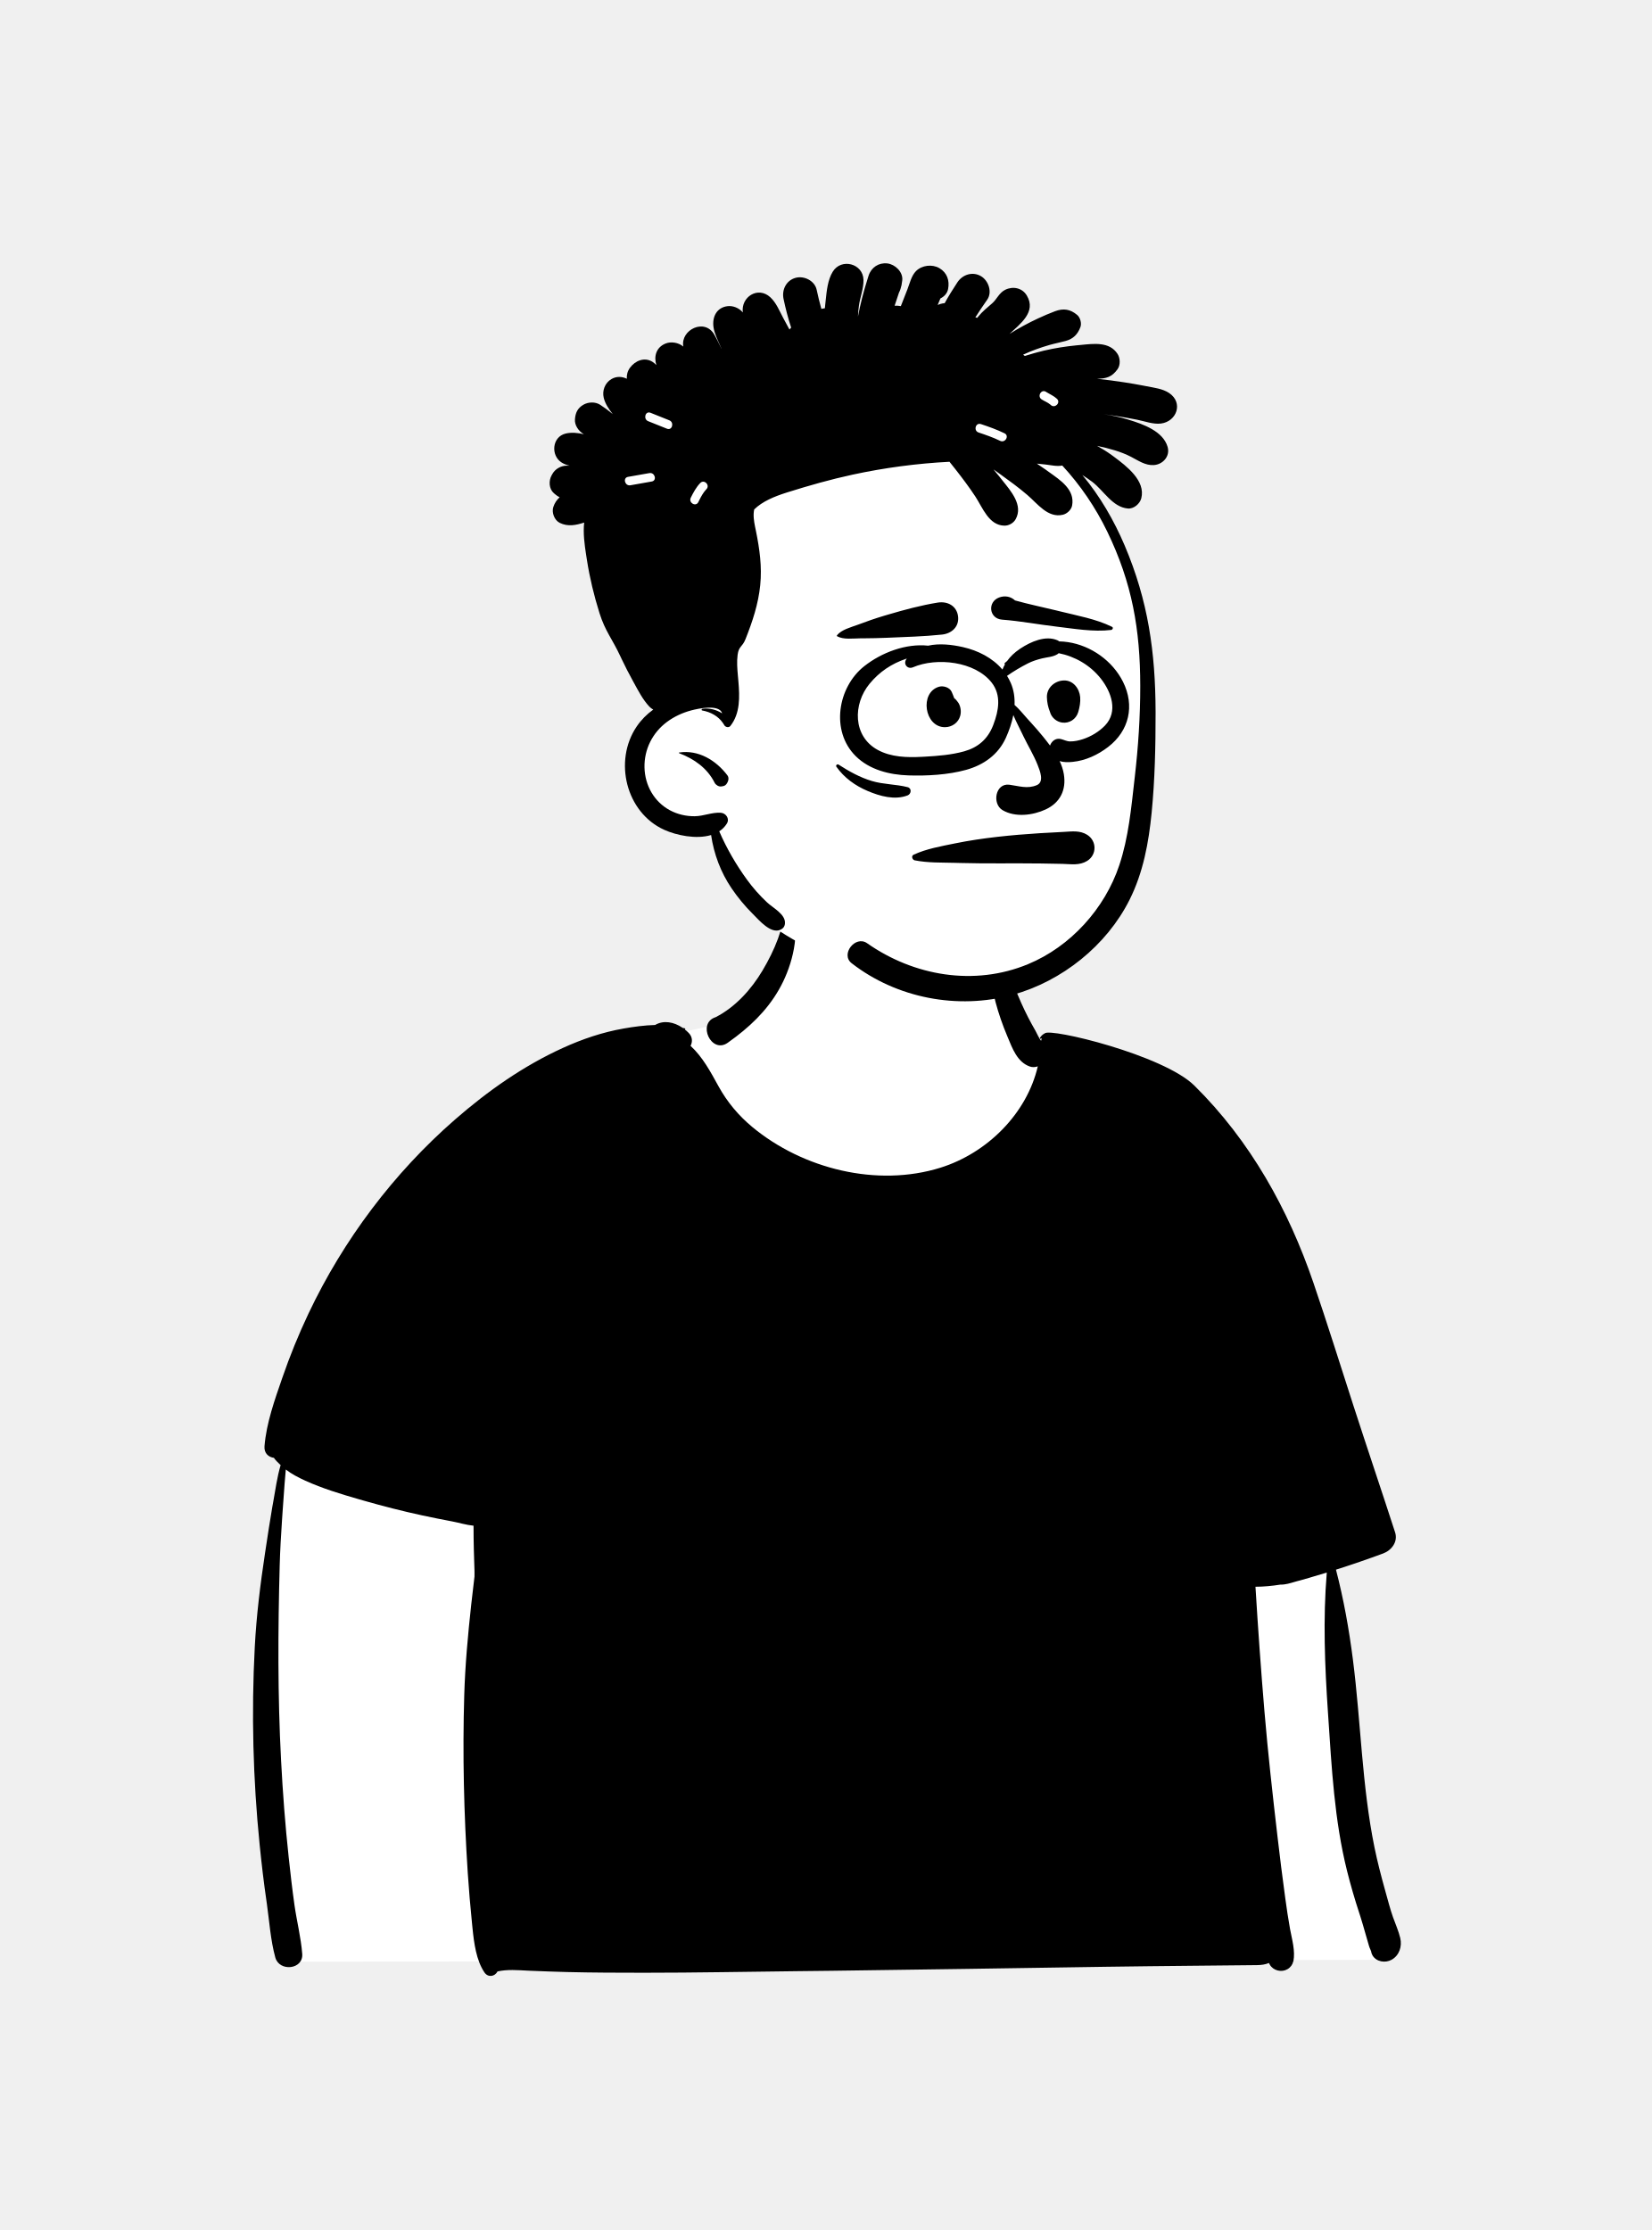
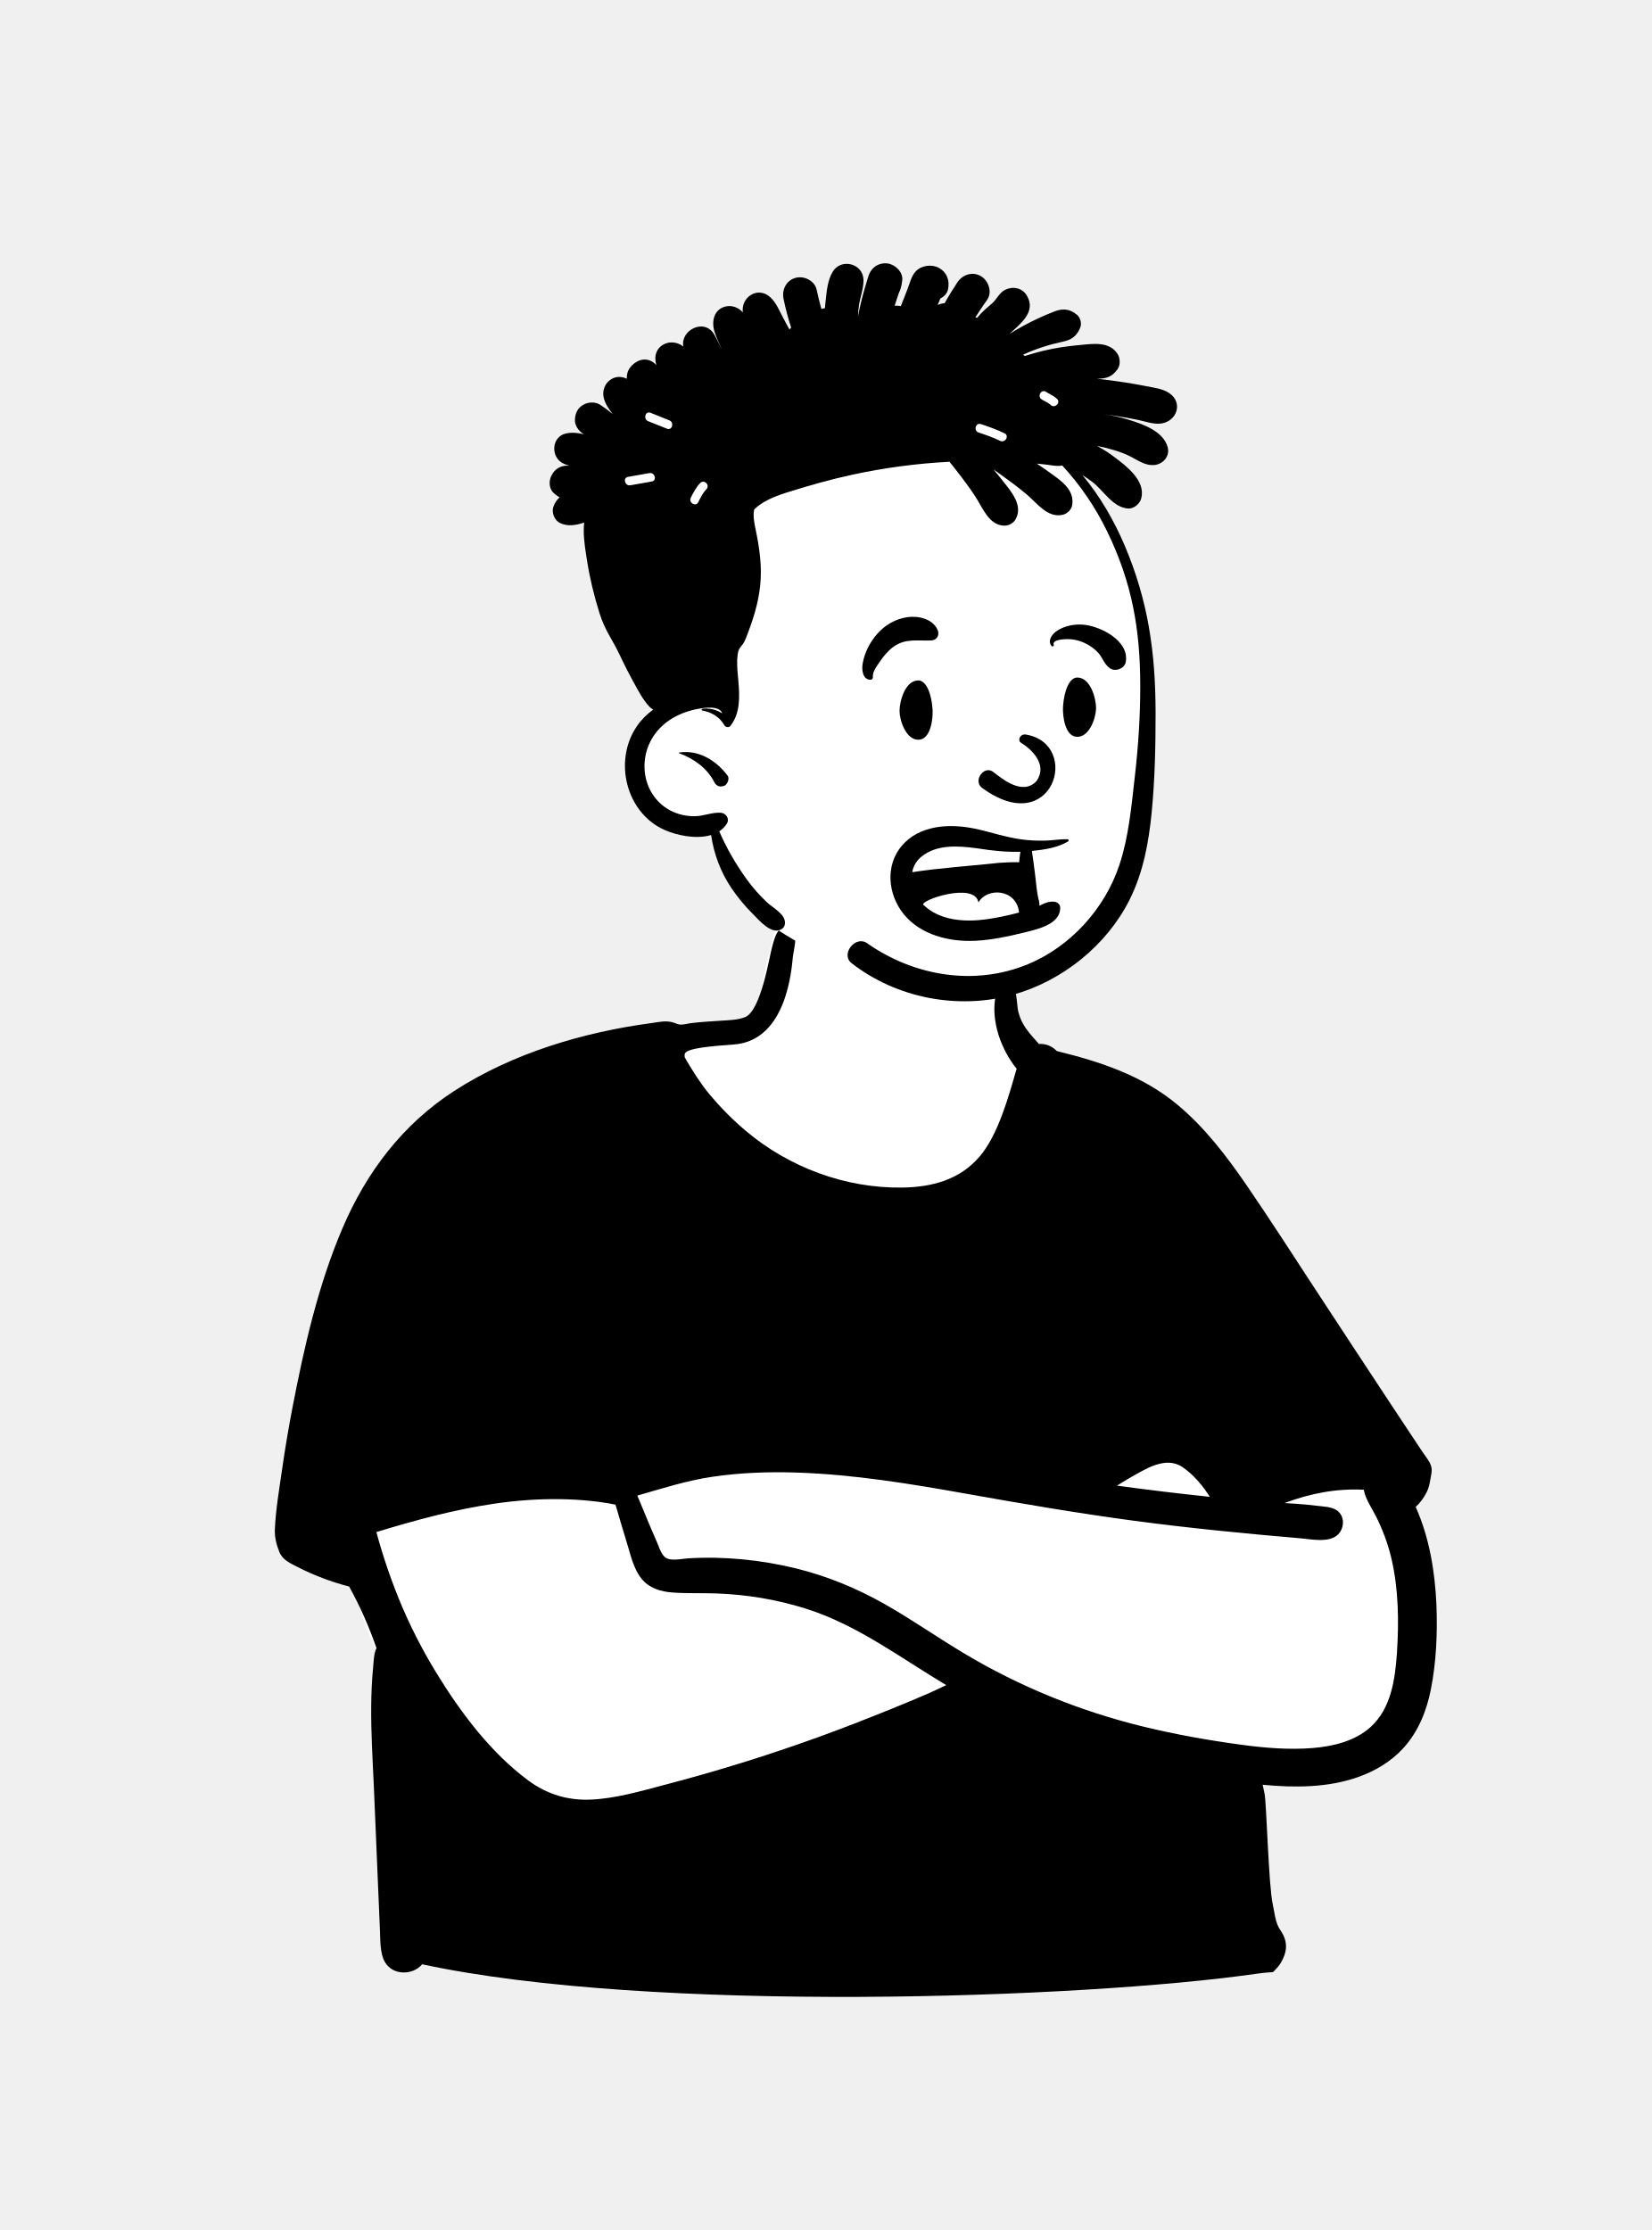
<svg xmlns="http://www.w3.org/2000/svg" width="240px" height="324px" viewBox="0 0 240 324" version="1.1">
  <g id="Introduction" stroke="none" stroke-width="1" fill="none" fill-rule="evenodd">
-     <g id="variations" transform="translate(-1086, -1406)">
+     <g id="variations" transform="translate(-1566, -1406)">
      <g id="images" transform="translate(126, 110)">
-         <g id="a-person/bust" transform="translate(960, 1296)">
-           <g id="body/Tee-2" transform="translate(31.05634, 135.0528)" fill-rule="evenodd">
-             <path d="M10.141,74.141 L161.508,86.162 L161.667,87.191 C164.203,103.717 165.484,114.928 165.51,120.825 L165.511,121.006 C165.511,126.853 167.305,136.153 170.894,148.905 L171.116,149.69 L9.93,149.971 L8.028,111.587 L10.141,74.141 Z M99.754,-8.223 C105.909,-7.92 112.112,-5.28 112.591,-3.593 C113.658,0.164 115.374,16.247 121.017,18.718 C126.659,21.189 138.706,18.936 142.151,24.837 C145.595,30.738 156.906,54.792 156.906,60.397 C156.906,64.134 120.044,65.431 46.319,64.288 C47.26,34.192 51.184,18.371 58.09,16.826 L58.707,16.69 C68.695,14.507 74.664,14.437 78.071,10.918 C81.548,7.328 82.179,1.165 83.621,-3.593 C84.416,-6.215 92.202,-8.596 99.754,-8.223 Z" id="🎨-Background" fill="#FFFFFF" />
-             <path d="M113.251,1.183 C113.275,1.165 113.298,1.16 113.323,1.172 C113.803,1.403 113.902,1.863 114.067,2.343 C114.308,3.045 114.587,3.73 114.844,4.425 C115.358,5.82 115.848,7.213 116.42,8.584 C117.008,9.996 117.616,11.383 118.313,12.746 C118.649,13.405 119.011,14.052 119.378,14.694 C119.632,15.14 119.868,15.753 120.202,16.172 C120.228,16.039 120.263,15.912 120.306,15.794 C120.262,15.815 120.219,15.838 120.179,15.863 C120.094,15.916 119.993,15.81 120.044,15.728 C120.225,15.428 120.462,15.225 120.732,15.088 C121.48,14.257 137.965,18.221 142.472,22.673 C150.634,30.736 156.143,40.705 159.766,51.311 C161.767,57.163 163.609,63.073 165.513,68.957 C167.524,75.179 169.624,81.373 171.64,87.591 C172.081,88.959 171.118,90.201 169.901,90.652 C167.634,91.489 165.35,92.277 163.047,93.006 C164.165,97.299 164.947,101.682 165.509,106.078 C166.668,115.143 166.814,124.392 168.642,133.361 C169.061,135.42 169.592,137.45 170.153,139.474 L170.283,139.941 C170.617,141.128 170.921,142.327 171.331,143.489 C171.684,144.489 172.14,145.497 172.387,146.528 C172.677,147.742 172.25,149.067 171.116,149.69 C170.205,150.191 168.901,149.984 168.352,149.044 C168.24,148.851 168.173,148.642 168.145,148.431 C168.063,148.255 167.987,148.076 167.919,147.892 C167.893,147.821 167.869,147.747 167.847,147.674 L167.782,147.454 C167.621,146.93 167.473,146.402 167.325,145.873 C167.085,145.025 166.842,144.181 166.574,143.34 L166.438,142.921 C165.775,140.9 165.181,138.863 164.663,136.8 C162.811,129.403 162.418,121.745 161.91,114.165 L161.883,113.773 C161.423,106.981 161.148,100.203 161.712,93.425 L161.635,93.45 L161.635,93.45 L161.558,93.473 C160.825,93.697 160.09,93.917 159.352,94.13 C159.329,94.139 159.308,94.147 159.285,94.154 C158.813,94.3 158.328,94.439 157.834,94.568 L157.537,94.644 L157.328,94.701 L157.108,94.764 C156.409,94.967 155.697,95.2 154.973,95.177 C153.773,95.369 152.551,95.485 151.351,95.489 C151.721,101.536 152.148,107.579 152.657,113.615 C153.168,119.683 153.847,125.727 154.55,131.772 C154.897,134.758 155.268,137.738 155.678,140.714 C155.885,142.223 156.101,143.724 156.375,145.22 C156.659,146.75 157.159,148.386 156.857,149.933 C156.851,149.931 156.844,149.929 156.838,149.929 C156.737,150.377 156.466,150.779 155.995,151.056 C155.131,151.561 153.923,151.265 153.426,150.381 C153.384,150.307 153.344,150.231 153.306,150.153 C152.797,150.371 152.239,150.455 151.554,150.462 L142.271,150.555 L142.271,150.555 C138.052,150.597 133.833,150.641 129.612,150.703 C116.359,150.898 103.107,151.123 89.854,151.284 L84.885,151.341 C77.431,151.419 69.973,151.573 62.52,151.571 C58.791,151.571 55.066,151.559 51.337,151.468 C49.531,151.423 47.729,151.354 45.925,151.28 L45.606,151.265 C44.166,151.194 42.637,151.06 41.228,151.383 C40.84,152.14 39.847,152.296 39.327,151.523 C38.139,149.753 37.815,147.283 37.596,145.12 L37.518,144.341 C37.275,141.917 37.062,139.493 36.904,137.064 C36.342,128.46 36.137,119.848 36.394,111.227 C36.525,106.833 36.929,102.464 37.406,98.095 C37.556,96.732 37.713,95.371 37.882,94.012 L37.885,93.529 C37.885,93.374 37.884,93.227 37.88,93.089 L37.838,91.777 C37.803,90.684 37.77,89.591 37.756,88.497 L37.751,87.841 L37.744,86.619 C36.701,86.52 35.587,86.173 34.687,86.006 C33.228,85.734 31.772,85.44 30.32,85.129 C27.413,84.503 24.538,83.764 21.682,82.946 L21.074,82.771 C18.439,82.012 15.767,81.201 13.273,80.065 C12.297,79.619 11.323,79.116 10.468,78.457 C10.417,79.15 10.339,79.841 10.292,80.528 C10.2,81.887 10.09,83.242 9.999,84.601 L9.912,85.894 C9.769,88.048 9.641,90.2 9.582,92.361 C9.325,101.788 9.28,111.254 9.779,120.674 C10.026,125.389 10.379,130.104 10.888,134.801 C11.137,137.111 11.401,139.427 11.727,141.729 C12.063,144.094 12.669,146.444 12.855,148.826 C13.032,151.123 9.521,151.457 8.944,149.356 C8.254,146.837 8.078,144.12 7.714,141.53 L7.673,141.243 C7.269,138.491 6.946,135.728 6.667,132.962 C5.704,123.419 5.454,113.828 5.959,104.25 C6.199,99.663 6.768,95.093 7.457,90.554 L7.537,90.03 C7.851,87.998 8.145,85.965 8.5,83.941 L8.636,83.183 C8.955,81.443 9.2,79.552 9.718,77.812 L9.564,77.67 C9.276,77.402 8.964,77.092 8.737,76.758 C7.956,76.652 7.29,76.09 7.373,75.069 C7.641,71.715 8.866,68.303 9.959,65.137 C11.055,61.955 12.327,58.831 13.768,55.787 C18.836,45.091 26.135,35.379 35.061,27.6 C39.796,23.472 44.985,19.811 50.718,17.205 C53.545,15.918 56.469,14.923 59.532,14.386 C61.049,14.12 62.581,13.912 64.123,13.868 C65.375,13.129 66.86,13.44 68.072,14.25 L68.137,14.295 L68.14,14.295 L68.45,14.356 L68.45,14.356 C68.526,14.371 68.524,14.492 68.45,14.509 C68.446,14.509 68.44,14.511 68.435,14.513 C68.634,14.669 68.822,14.836 68.997,15.016 C69.576,15.608 69.574,16.322 69.276,16.899 C71.049,18.543 72.168,20.655 73.341,22.783 C74.598,25.061 76.244,27.031 78.247,28.692 C85.588,34.783 96.386,37.478 105.585,34.602 C112.349,32.488 118.128,26.767 119.725,19.879 C119.347,20.014 118.937,20.035 118.548,19.896 C116.722,19.245 116.026,17.249 115.328,15.58 L115.294,15.5 C114.612,13.883 114.04,12.241 113.587,10.546 C113.131,8.834 112.863,7.027 112.751,5.26 C112.708,4.561 112.727,3.863 112.763,3.164 L112.795,2.586 C112.819,2.063 112.812,1.528 113.251,1.183 Z M83.549,-3.528 C83.575,-3.592 83.674,-3.625 83.712,-3.549 C85.328,-0.214 84.268,4.355 82.74,7.536 C81.141,10.863 78.733,13.386 75.878,15.569 C75.485,15.87 75.082,16.165 74.672,16.455 C72.291,18.137 70.17,13.602 72.918,12.735 C75.783,11.279 78.111,8.684 79.73,5.957 C80.604,4.484 81.38,2.95 81.973,1.339 C82.565,-0.267 82.92,-1.939 83.549,-3.528 Z" id="🖍-Ink" fill="#000000" />
+         <g id="a-person/bust" transform="translate(1440, 1296)">
+           <g id="body/Tee-Arms-Crossed" transform="translate(31.05634, 135.0528)" fill-rule="evenodd">
+             <path d="M139.423,46.07 C137.588,45.415 135.82,44.659 134.208,43.548 C129.564,40.089 126.536,34.885 123.674,29.954 C119.644,22.782 116.773,15.14 114.788,7.168 C113.935,3.743 113.645,-0.228 111.707,-3.265 C107.315,-9.624 94.434,-8.8 87.594,-7.684 C83.014,-6.873 82.067,-1.745 81.027,2.049 C80.161,5.202 79.594,8.39 79.118,11.622 C77.985,12.366 76.707,12.971 75.488,13.498 C62.208,17.572 59.874,25.124 54.802,36.79 C46.235,53.747 22.988,60.386 19.476,80.454 C17.214,93.702 23.648,106.166 30.281,117.18 C36.458,129.21 45.082,134.984 58.817,132.142 C71.699,129.251 84.079,124.415 96.734,120.678 C102.864,119.171 108.984,115.249 115.431,116.617 C128.717,119.602 142.367,121.005 155.983,120.617 C175.099,121.391 175.096,103.036 173.134,88.822 C171.76,66.702 160.607,52.498 139.423,46.07 L139.423,46.07 Z" id="🎨-Background" fill="#FFFFFF" />
+             <path d="M140.701,78.077 C142.298,79.134 143.641,80.736 144.72,82.423 C140.217,81.954 135.723,81.414 131.238,80.799 C131.825,80.423 132.418,80.056 133.024,79.71 C135.235,78.463 138.231,76.444 140.701,78.077 Z M65.894,91.392 C65.069,91.069 64.75,89.811 64.428,89.089 C63.42,86.827 62.5,84.527 61.543,82.243 C65.177,81.206 68.712,80.056 72.477,79.504 C76.525,78.91 80.634,78.766 84.72,78.9 C92.996,79.17 101.195,80.523 109.332,81.974 C117.459,83.423 125.586,84.816 133.77,85.908 C141.788,86.979 149.832,87.762 157.891,88.45 C159.456,88.584 162.067,89.147 163.326,87.914 C164.323,86.938 164.355,85.138 163.108,84.344 C162.331,83.849 161.205,83.842 160.317,83.728 C159.199,83.584 158.077,83.488 156.952,83.414 C156.494,83.383 156.035,83.355 155.577,83.328 C159.257,81.94 163.1,81.183 167.089,81.394 C167.315,82.765 168.331,84.175 168.887,85.306 C169.859,87.28 170.616,89.278 171.113,91.424 C172.152,95.911 172.197,100.567 171.904,105.143 C171.634,108.959 171.055,113.179 168.064,115.881 C165.799,117.927 162.603,118.684 159.638,118.923 C156.192,119.199 152.693,118.904 149.277,118.442 C144.484,117.794 139.669,116.936 134.971,115.787 C125.872,113.562 117.15,110.022 109.103,105.222 C105.178,102.881 101.434,100.247 97.456,97.996 C93.402,95.701 89.089,93.921 84.56,92.815 C79.491,91.578 74.193,91.05 68.983,91.356 C68.079,91.408 66.773,91.736 65.894,91.392 Z M60.02,89.095 C60.553,90.824 60.96,92.798 62.097,94.251 C63.223,95.691 64.922,96.199 66.682,96.327 C68.804,96.481 70.951,96.382 73.077,96.462 C77.439,96.624 81.741,97.332 85.91,98.632 C89.796,99.844 93.403,101.734 96.878,103.83 C100.09,105.769 103.209,107.851 106.423,109.784 C105.568,110.176 104.722,110.601 103.872,110.97 C102.088,111.745 100.294,112.492 98.491,113.221 C94.937,114.659 91.367,116.061 87.761,117.364 C80.489,119.991 73.099,122.286 65.619,124.241 C62.051,125.173 58.433,126.262 54.727,126.417 C51.44,126.555 48.396,125.625 45.745,123.671 C40.248,119.616 35.874,113.764 32.338,107.991 C30.238,104.562 28.404,100.958 26.888,97.232 C26.121,95.348 25.426,93.435 24.8,91.499 C24.506,90.59 24.228,89.677 23.964,88.758 C23.848,88.355 23.737,87.95 23.627,87.544 C29.248,85.828 34.937,84.279 40.759,83.419 C43.867,82.96 47.017,82.727 50.159,82.761 C51.719,82.778 53.278,82.862 54.83,83.023 C55.665,83.11 56.496,83.222 57.325,83.36 C57.667,83.417 58.019,83.501 58.371,83.563 C58.91,85.41 59.454,87.256 60.02,89.095 Z M176.226,81.75 C176.529,81.137 176.657,80.534 176.766,79.866 C176.848,79.357 177.068,78.64 176.876,77.979 C176.66,77.239 176.073,76.577 175.652,75.945 C175.186,75.247 174.721,74.549 174.257,73.85 C173.328,72.453 172.401,71.054 171.476,69.655 C167.697,63.94 163.944,58.208 160.184,52.48 C156.849,47.397 153.569,42.268 150.131,37.253 C147.192,32.965 143.988,28.747 139.965,25.412 C134.878,21.195 128.82,19.209 122.493,17.659 C121.802,16.941 120.879,16.55 119.892,16.629 C118.498,15.048 117.39,13.943 116.888,11.932 C116.648,10.968 116.723,8.261 115.785,7.691 C114.671,7.014 114.089,7.911 113.782,8.921 C112.754,12.3 113.934,16.844 116.649,20.229 C115.505,24.184 113.989,29.804 111.283,32.972 C108.386,36.364 104.38,37.42 100.058,37.49 C91.814,37.622 83.58,34.558 77.292,29.246 C75.381,27.632 73.606,25.829 72,23.911 C70.796,22.472 69.371,20.252 68.429,18.574 C68.429,17.92 67.657,17.236 75.515,16.708 C83.373,16.179 83.968,5.416 84.143,3.951 C84.285,2.762 84.889,0.915 84.051,-0.055 C83.695,-0.466 82.966,-0.533 82.515,-0.253 C81.665,0.275 81.385,1.626 81.118,2.543 C80.744,3.828 79.52,11.801 77.201,12.724 C76.115,13.157 74.87,13.165 73.722,13.244 C72.303,13.344 70.882,13.416 69.47,13.581 C68.949,13.642 68.38,13.811 67.866,13.816 C67.532,13.819 67.187,13.656 66.864,13.542 C65.773,13.156 64.682,13.446 63.559,13.597 C53.621,14.933 43.389,17.982 34.913,23.468 C27.443,28.304 22.179,35.259 18.706,43.39 C15.163,51.688 13.131,60.661 11.429,69.495 C10.859,72.454 10.361,75.428 9.933,78.411 C9.52,81.294 9.003,84.242 8.879,87.154 C8.83,88.306 9.105,89.377 9.529,90.429 C10.006,91.614 11.133,92.081 12.215,92.634 C14.589,93.849 17.093,94.791 19.673,95.458 C21.25,98.327 22.576,101.308 23.642,104.401 C23.247,105.185 23.239,106.356 23.162,107.118 C22.974,109.015 22.893,110.922 22.876,112.828 C22.842,116.648 23.072,120.465 23.252,124.279 C23.434,128.148 24.041,143.411 24.14,145.275 C24.217,146.723 24.113,148.748 24.876,150.034 C26.048,152.01 28.939,151.943 30.279,150.341 C63.559,157.498 126.115,155.342 151.31,151.741 C154.588,151.273 153.558,151.793 154.392,150.964 C155.018,150.342 155.55,149.277 155.723,148.42 C155.954,147.277 155.581,146.243 154.927,145.318 C154.239,144.346 154.114,142.771 153.859,141.615 C153.254,138.882 152.954,126.88 152.672,125.55 C152.584,125.135 152.499,124.697 152.396,124.259 C157.018,124.697 161.833,124.697 166.23,123.15 C168.723,122.274 171.048,120.896 172.838,118.93 C175.005,116.548 176.211,113.55 176.831,110.421 C177.631,106.387 177.801,102.207 177.644,98.105 C177.425,93.258 176.622,88.342 174.627,83.891 C175.283,83.282 175.834,82.546 176.226,81.75 Z" id="🖍-Ink" fill="#000000" />
          </g>
          <g id="head/Twists" transform="translate(78.59155, 38.04305)" fill-rule="evenodd">
            <path d="M14.36,21.642 C15.456,20.466 16.857,19.59 18.389,19.31 C16.989,20.01 15.62,20.739 14.36,21.642 Z M12.214,31.784 C12.021,30.887 11.891,29.982 11.85,29.078 C12.094,29.45 12.485,29.699 12.925,29.827 C12.641,30.463 12.4,31.118 12.214,31.784 Z M85.529,45.837 C84.264,40.571 78.364,30.442 76.969,28.492 C75.455,23.664 83.714,19.793 79.222,16.018 C77.189,14.315 74.501,13.712 71.979,13.108 C54.522,8.914 35.767,11.029 19.576,18.742 C17.113,18.223 14.547,19.236 12.756,21.016 C4.343,29.476 15.809,44.74 18.316,54.277 C22.618,64.912 13.757,66.701 14.707,75.699 C15.445,80.347 20.152,81.576 24.123,82.278 C24.76,82.427 25.611,82.45 25.816,83.123 C26.46,87.052 28.666,90.796 31.628,93.338 C31.369,94.105 31.566,95.037 32.48,95.711 C40.755,101.863 51.188,104.942 61.509,104.388 C73.809,103.729 80.169,96.676 81.704,94.86 C90.191,83.395 89.177,68.268 87.446,54.605 C86.24,45.086 87.769,55.166 85.529,45.837 Z" id="🎨-Background" fill="#FFFFFF" />
            <path d="M47.603,2.017 C47.99,0.808 49.084,0.081 50.337,0.231 C51.446,0.362 52.633,1.463 52.498,2.678 C52.473,2.913 52.439,3.133 52.399,3.34 L52.404,3.342 L52.404,3.342 L52.41,3.342 L52.382,3.422 C52.3,3.809 52.186,4.155 52.017,4.483 C51.801,5.111 51.594,5.741 51.389,6.373 C51.685,6.36 51.987,6.377 52.293,6.434 C52.61,5.622 52.929,4.813 53.246,3.999 C53.586,3.13 53.825,2.014 54.497,1.342 C55.357,0.484 56.848,0.307 57.896,0.92 C59.003,1.566 59.398,2.716 59.157,3.948 C59.035,4.577 58.615,5.014 58.096,5.289 L58.04,5.318 L57.641,6.265 C57.763,6.212 57.89,6.163 58.027,6.123 C58.243,6.06 58.454,6.02 58.661,6.003 C59.231,4.969 59.859,3.965 60.507,2.98 C61.253,1.848 62.711,1.366 63.934,2.082 C65.029,2.723 65.616,4.405 64.832,5.51 C64.236,6.349 63.672,7.205 63.117,8.07 C63.212,8.087 63.307,8.108 63.398,8.135 C63.44,8.078 63.484,8.021 63.531,7.964 C64.137,7.212 64.843,6.647 65.567,6.022 C66.245,5.434 66.558,4.511 67.45,4.065 C68.571,3.505 69.924,3.773 70.591,4.889 C72.024,7.279 69.619,9.025 68.081,10.473 C69.419,9.638 70.811,8.875 72.239,8.216 C73.042,7.846 73.857,7.488 74.686,7.18 C75.913,6.723 76.906,6.869 77.914,7.719 C78.364,8.099 78.588,8.93 78.381,9.484 C77.979,10.545 77.345,11.189 76.234,11.496 C75.452,11.711 74.652,11.857 73.87,12.083 C72.56,12.459 71.288,12.918 70.055,13.491 C70.143,13.546 70.228,13.605 70.306,13.673 C71.227,13.375 72.165,13.117 73.107,12.897 C74.67,12.53 76.261,12.283 77.858,12.128 L78.389,12.078 C80.304,11.894 82.607,11.555 83.783,13.389 C84.169,13.994 84.212,14.991 83.783,15.59 C82.963,16.739 82.148,16.968 80.791,16.989 C82.126,17.13 83.46,17.306 84.786,17.511 C85.701,17.65 86.615,17.808 87.526,17.984 L87.981,18.073 C89.09,18.295 90.328,18.424 91.281,19.066 C93.36,20.47 92.383,23.202 90.081,23.494 C88.967,23.634 87.731,23.162 86.639,22.942 C85.579,22.729 84.514,22.541 83.445,22.376 C82.891,22.289 82.338,22.213 81.782,22.143 C82.912,22.306 84.034,22.537 85.126,22.862 L85.43,22.954 C87.541,23.597 90.392,24.623 91.05,26.88 C91.45,28.252 90.357,29.448 89.035,29.528 C87.805,29.602 86.781,28.869 85.737,28.328 C84.976,27.934 84.203,27.641 83.383,27.389 C82.536,27.129 81.672,26.914 80.802,26.738 C81.537,27.144 82.254,27.589 82.941,28.088 L83.258,28.321 C85.085,29.684 87.872,31.793 87.229,34.347 C87.026,35.152 86.128,35.921 85.266,35.839 C83.022,35.63 81.784,33.239 80.092,31.959 C79.65,31.625 79.167,31.295 78.66,30.974 C81.224,34.034 83.265,37.572 84.818,41.226 C88.231,49.266 89.278,56.711 89.303,65.355 L89.303,65.622 C89.307,70.391 89.2,75.245 88.735,79.992 C88.304,84.378 87.514,88.706 85.526,92.678 C82.194,99.337 75.702,104.524 68.542,106.498 C60.575,108.696 51.67,106.977 45.144,101.905 C43.479,100.612 45.687,97.803 47.388,98.997 C54.18,103.763 62.964,105.272 70.76,102.047 C76.944,99.489 81.924,93.988 84.034,87.654 C85.378,83.624 85.769,79.327 86.248,75.128 L86.28,74.848 C86.787,70.456 87.081,66.035 87.076,61.613 C87.07,53.402 85.891,46.643 82.281,39.195 C80.582,35.687 78.379,32.443 75.746,29.596 C74.948,29.758 74.098,29.53 73.291,29.444 C72.879,29.399 72.467,29.357 72.055,29.319 C72.476,29.591 72.889,29.874 73.295,30.164 L73.827,30.548 C75.492,31.741 77.604,33.099 77.176,35.406 C77.06,36.029 76.439,36.602 75.837,36.744 C73.655,37.263 72.155,35.142 70.68,33.882 C69.398,32.787 68.056,31.806 66.689,30.824 C66.379,30.602 66.066,30.38 65.751,30.16 C66.047,30.505 66.335,30.855 66.615,31.209 L67.03,31.735 C68.285,33.306 70.095,35.349 68.977,37.386 C68.66,37.961 67.984,38.343 67.329,38.331 C65.077,38.284 64.181,35.727 63.125,34.112 C62.217,32.728 61.23,31.424 60.21,30.12 C59.929,29.763 59.645,29.405 59.358,29.048 C54.628,29.293 49.914,29.919 45.283,30.919 C42.102,31.606 38.973,32.496 35.867,33.47 L35.609,33.552 C33.928,34.093 32.197,34.786 30.985,35.974 C30.812,36.793 30.945,37.656 31.11,38.474 L31.239,39.099 C31.771,41.716 32.133,44.284 31.862,46.971 C31.581,49.742 30.746,52.233 29.728,54.808 C29.246,56.021 28.748,55.801 28.576,57.103 C28.445,58.095 28.526,59.118 28.616,60.118 L28.691,60.966 C28.879,63.187 28.973,65.608 27.518,67.44 C27.292,67.721 26.808,67.609 26.648,67.328 C26.584,67.216 26.517,67.108 26.443,67.005 C25.741,65.988 24.666,65.409 23.436,65.185 C23.28,65.157 23.341,64.948 23.472,64.931 C24.512,64.809 25.496,65.069 26.333,65.606 C25.936,64.233 22.865,64.901 21.855,65.167 L21.82,65.177 C20.561,65.515 19.369,66.064 18.319,66.842 C16.207,68.406 14.986,70.845 15.047,73.472 C15.108,76.055 16.441,78.441 18.731,79.677 C19.836,80.273 21.093,80.561 22.344,80.548 C23.65,80.535 24.812,79.963 26.119,80.043 C26.876,80.089 27.455,80.901 27.017,81.609 C26.726,82.082 26.345,82.454 25.906,82.74 C26.977,85.21 28.344,87.567 29.92,89.742 C30.793,90.949 31.781,92.062 32.869,93.079 C33.719,93.874 35.559,94.793 35.455,96.118 C35.419,96.596 35.172,96.888 34.737,97.065 C33.384,97.618 31.739,95.713 30.834,94.794 L30.761,94.721 C29.633,93.597 28.604,92.354 27.708,91.035 C26.119,88.693 25.133,86.054 24.725,83.281 C22.555,83.934 19.682,83.321 17.912,82.52 C12.347,80.005 10.528,72.508 13.91,67.516 C14.565,66.55 15.385,65.724 16.319,65.056 C16.114,64.944 15.921,64.8 15.75,64.619 C14.804,63.613 14.134,62.3 13.47,61.09 L13.39,60.945 C12.801,59.88 12.245,58.798 11.723,57.7 L11.529,57.287 C10.365,54.782 9.345,53.688 8.514,51.054 C7.716,48.514 7.086,45.925 6.679,43.291 L6.57,42.594 C6.334,41.066 6.111,39.432 6.283,37.881 C5.098,38.267 3.907,38.506 2.734,37.925 C1.961,37.542 1.534,36.427 1.798,35.626 C1.99,35.036 2.312,34.573 2.719,34.209 C2.476,34.087 2.248,33.93 2.048,33.757 L1.872,33.605 L1.872,33.605 C1.162,32.988 1.112,31.815 1.543,31.041 C1.585,30.967 1.627,30.891 1.667,30.817 C2.077,30.084 2.924,29.604 3.761,29.617 C3.896,29.619 4.031,29.619 4.169,29.617 C3.778,29.53 3.395,29.397 3.032,29.173 C1.393,28.165 1.6,25.432 3.583,24.95 C4.416,24.749 5.335,24.832 6.252,25.047 C6.218,25.028 6.184,25.009 6.15,24.988 C5.457,24.563 4.876,23.733 4.942,22.881 C5.014,21.938 5.318,21.266 6.15,20.772 C6.873,20.345 7.895,20.305 8.614,20.772 C9.237,21.18 9.848,21.63 10.435,22.114 C9.845,21.389 9.334,20.601 9.127,19.764 C8.871,18.722 9.298,17.587 10.236,17.037 C10.984,16.6 11.774,16.648 12.48,16.987 C12.442,16.439 12.575,15.881 12.938,15.387 C13.682,14.372 15.034,13.789 16.211,14.529 C16.365,14.626 16.572,14.793 16.773,14.998 C16.382,13.753 16.735,12.447 18.068,11.885 C18.881,11.54 19.982,11.713 20.688,12.307 C20.24,9.883 23.817,8.101 25.207,10.606 C25.522,11.173 25.834,11.771 26.113,12.382 L26.217,12.612 L26.227,12.607 L26.156,12.439 L26.156,12.439 L26.083,12.271 C25.697,11.373 25.205,10.439 25.069,9.465 C24.871,8.023 25.513,6.656 27.081,6.444 C27.89,6.334 28.79,6.702 29.333,7.345 C29.039,5.109 31.536,3.483 33.334,5.153 C34.186,5.943 34.64,7.1 35.181,8.114 C35.487,8.687 35.8,9.257 36.106,9.832 C36.184,9.739 36.269,9.646 36.357,9.555 C35.903,8.194 35.55,6.799 35.252,5.396 C34.969,4.073 35.631,2.699 36.995,2.325 C38.236,1.983 39.788,2.748 40.065,4.069 C40.26,4.999 40.49,5.918 40.743,6.833 C40.917,6.791 41.088,6.761 41.257,6.74 C41.271,6.568 41.287,6.396 41.305,6.224 L41.371,5.612 C41.519,4.215 41.668,2.621 42.398,1.433 C43.642,-0.596 46.832,0.245 46.866,2.644 C46.885,3.885 46.38,5.115 46.205,6.343 C46.129,6.878 46.084,7.419 46.059,7.96 C46.399,6.163 46.866,4.39 47.407,2.644 C47.47,2.435 47.538,2.226 47.603,2.017 Z M20.079,71.293 C22.879,70.86 25.437,72.422 27.095,74.609 C27.398,75.009 27.199,75.573 26.926,75.909 C26.73,76.156 26.466,76.186 26.168,76.224 C25.826,76.268 25.393,75.991 25.243,75.693 C24.176,73.563 22.272,72.217 20.079,71.388 C20.039,71.373 20.026,71.302 20.079,71.293 Z M23.96,33.122 L24.045,33.031 C24.611,32.443 23.716,31.546 23.148,32.135 C22.55,32.755 22.153,33.508 21.771,34.271 C21.407,34.999 22.5,35.642 22.866,34.912 L23.032,34.579 C23.293,34.063 23.572,33.553 23.96,33.122 L23.96,33.122 Z M16.098,31.916 C16.901,31.781 16.561,30.558 15.761,30.693 C14.726,30.868 13.694,31.066 12.658,31.241 C11.856,31.376 12.196,32.599 12.995,32.464 C14.031,32.289 15.063,32.091 16.098,31.916 Z M63.923,23.572 C63.147,23.313 62.814,24.537 63.586,24.794 C64.651,25.15 65.709,25.515 66.72,26.009 C67.45,26.365 68.093,25.272 67.359,24.914 C66.25,24.372 65.093,23.962 63.923,23.572 Z M15.916,21.928 C15.158,21.625 14.829,22.851 15.579,23.151 L18.317,24.246 L18.317,24.246 C19.074,24.549 19.403,23.324 18.654,23.024 L15.916,21.928 L15.916,21.928 Z M73.483,18.951 L73.383,18.888 C72.697,18.443 72.061,19.54 72.743,19.983 C73.144,20.242 73.632,20.419 73.999,20.728 L74.075,20.797 C74.668,21.357 75.566,20.462 74.972,19.9 C74.537,19.489 73.986,19.26 73.483,18.951 L73.483,18.951 Z" id="🖍-Ink" fill="#000000" />
          </g>
-           <g id="face/Fear" transform="translate(112.1831, 77.35421)" fill="#000000" fill-rule="evenodd">
-             <path d="M42.195,43.522 L42.369,43.513 C43.559,43.446 44.714,43.272 45.777,43.938 C47.189,44.825 47.196,46.84 45.777,47.725 C44.66,48.421 43.447,48.192 42.195,48.16 C41.164,48.133 40.132,48.114 39.1,48.103 C37.039,48.082 34.978,48.077 32.916,48.087 C31.056,48.096 29.194,48.074 27.334,48.03 L26.537,48.009 C24.63,47.957 22.632,48.023 20.753,47.651 L20.673,47.637 L20.675,47.633 L20.675,47.633 C20.349,47.524 20.177,47.004 20.566,46.824 C22.431,45.959 24.562,45.597 26.565,45.185 C28.592,44.77 30.654,44.469 32.71,44.234 C34.763,43.999 36.832,43.833 38.894,43.702 C39.994,43.631 41.094,43.573 42.195,43.522 Z M35.956,16.951 L36.091,16.86 C37.585,15.874 39.731,14.924 41.451,15.673 C41.548,15.715 41.631,15.77 41.702,15.834 C42.124,15.842 42.549,15.877 42.976,15.941 C46.344,16.449 49.456,18.66 50.978,21.705 C52.708,25.165 51.886,28.812 48.826,31.166 C47.322,32.322 45.554,33.154 43.652,33.342 C43.03,33.403 42.371,33.415 41.774,33.227 C42.056,33.829 42.272,34.458 42.382,35.122 C42.761,37.394 41.86,39.267 39.745,40.248 C37.886,41.111 35.313,41.441 33.475,40.352 C31.921,39.433 32.429,36.388 34.474,36.66 C35.855,36.844 37.099,37.305 38.463,36.717 C39.575,36.237 38.901,34.618 38.566,33.767 C38.005,32.344 37.18,31.004 36.511,29.622 L36.388,29.363 C35.967,28.462 35.444,27.51 35.045,26.539 C34.824,27.679 34.43,28.798 33.964,29.834 C32.86,32.293 30.723,33.797 28.177,34.501 C25.559,35.225 22.486,35.393 19.787,35.304 C17.042,35.214 14.152,34.494 12.143,32.504 C8.464,28.858 9.52,22.478 13.392,19.43 C15.897,17.458 19.426,16.107 22.667,16.457 C24.29,16.092 26.106,16.299 27.73,16.667 C29.928,17.165 32.026,18.232 33.462,19.93 C33.569,19.663 33.692,19.407 33.832,19.162 C33.769,19.133 33.73,19.039 33.792,18.983 C33.907,18.88 34.025,18.782 34.142,18.683 C34.61,18.026 35.215,17.455 35.956,16.951 Z M9.332,34.041 C9.2,33.854 9.458,33.61 9.644,33.73 C11.164,34.71 12.755,35.601 14.497,36.121 C16.2,36.628 17.97,36.576 19.68,37.01 C20.322,37.172 20.22,38.008 19.68,38.213 C17.798,38.927 15.674,38.328 13.886,37.571 C12.072,36.803 10.476,35.66 9.332,34.041 Z M19.532,18.379 L19.578,18.324 L19.578,18.324 L19.467,18.361 L19.467,18.361 C17.337,19.078 15.583,20.261 14.158,21.988 C11.728,24.93 11.699,29.608 15.332,31.596 C17.291,32.668 19.603,32.719 21.778,32.605 L22.218,32.582 C24.127,32.476 26.075,32.32 27.917,31.804 C29.927,31.24 31.323,30.025 32.092,28.068 L32.155,27.902 C32.922,25.887 33.322,23.646 31.898,21.823 C29.486,18.733 23.913,18.116 20.469,19.593 C19.644,19.946 18.981,19.083 19.532,18.379 Z M41.638,17.55 C41.581,17.606 41.519,17.657 41.451,17.698 C40.76,18.113 39.982,18.117 39.216,18.307 C38.51,18.483 37.818,18.696 37.169,19.027 C36.148,19.546 35.095,20.167 34.13,20.844 C34.337,21.174 34.522,21.523 34.681,21.893 C35.119,22.914 35.266,23.989 35.22,25.068 C35.893,25.651 36.455,26.374 37.05,27.029 L37.575,27.606 C38.187,28.282 38.795,28.965 39.365,29.674 C39.704,30.096 40.048,30.527 40.378,30.971 C40.421,30.839 40.482,30.709 40.568,30.586 C40.889,30.122 41.386,29.887 41.954,30.022 C42.451,30.14 42.783,30.364 43.302,30.368 C43.938,30.372 44.55,30.235 45.152,30.039 C46.335,29.653 47.494,28.959 48.359,28.061 C50.311,26.033 49.281,23.176 47.758,21.244 C46.216,19.287 44,18.016 41.638,17.55 Z M24.252,22.421 C24.879,22.24 25.811,22.525 26.087,23.168 L26.285,23.636 C26.278,23.622 26.274,23.611 26.268,23.598 C26.338,23.764 26.405,23.924 26.458,24.094 L26.644,24.237 L26.644,24.237 C26.802,24.413 26.948,24.598 27.083,24.794 C27.4,25.337 27.493,26.033 27.33,26.641 C27.061,27.647 26.138,28.293 25.114,28.299 C22.116,28.317 21.381,23.25 24.252,22.421 Z M42.339,21.511 C43.724,21.449 44.647,22.673 44.757,23.93 C44.82,24.646 44.675,25.428 44.47,26.112 C44.164,27.133 43.192,27.773 42.143,27.632 C41.308,27.52 40.571,26.885 40.363,26.069 C40.089,25.396 39.934,24.656 39.92,23.93 C39.895,22.574 41.049,21.568 42.339,21.511 Z M24.058,10.197 C25.463,9.971 26.805,10.654 27.01,12.164 C27.215,13.688 26.094,14.695 24.687,14.844 C22.035,15.126 19.327,15.193 16.662,15.31 C15.55,15.358 14.437,15.379 13.325,15.388 L12.768,15.392 C11.734,15.399 10.384,15.603 9.449,15.093 C9.388,15.06 9.391,14.985 9.429,14.938 C10.086,14.129 11.445,13.784 12.416,13.427 L12.498,13.397 C13.728,12.933 14.971,12.498 16.23,12.122 L16.87,11.933 C19.224,11.239 21.645,10.587 24.058,10.197 Z M32.976,9.456 C33.845,9.129 34.702,9.333 35.292,9.885 C37.267,10.435 39.299,10.857 41.287,11.338 L41.828,11.471 C44.319,12.093 47.057,12.573 49.374,13.713 C49.62,13.834 49.466,14.148 49.249,14.174 C46.668,14.488 43.887,13.989 41.321,13.689 C38.692,13.382 36.049,12.875 33.412,12.676 C31.519,12.533 31.244,10.108 32.976,9.456 Z" id="🖍-Ink" />
+           <g id="face/Explaining" transform="translate(112.1831, 77.35421)" fill="#000000" fill-rule="evenodd">
+             <path d="M18.862,45.502 C21.449,42.494 25.807,42.285 29.416,43.037 C31.733,43.519 33.988,44.323 36.341,44.621 C37.439,44.761 38.55,44.802 39.657,44.782 C40.744,44.762 41.833,44.542 42.916,44.583 C43.083,44.589 43.146,44.808 43.001,44.897 C41.515,45.81 39.513,46.103 37.757,46.282 C37.763,46.412 37.771,46.539 37.789,46.646 C37.837,46.933 37.88,47.218 37.916,47.507 C37.995,48.158 38.084,48.807 38.173,49.457 C38.349,50.736 38.404,52.055 38.712,53.312 L38.766,53.521 C38.837,53.785 38.854,54.023 38.83,54.238 L38.901,54.206 L39.127,54.096 L39.275,54.027 C39.814,53.776 40.329,53.594 40.963,53.655 C41.446,53.701 41.852,54.031 41.855,54.546 C41.867,56.862 38.748,57.606 36.963,58.05 L36.44,58.179 C34.169,58.733 31.85,59.218 29.515,59.335 C25.766,59.521 21.554,58.486 19.102,55.445 C16.815,52.607 16.395,48.369 18.862,45.502 Z M35.884,55.23 C35.491,51.744 31.209,51.552 29.977,53.763 C29.43,50.681 21.344,53.496 21.976,54.109 C24.373,56.431 28.01,56.64 31.136,56.21 C32.729,55.991 34.322,55.635 35.884,55.23 Z M31.132,46.093 L30.055,45.938 L29.631,45.88 C26.963,45.522 23.961,45.337 21.767,47.049 C20.966,47.674 20.515,48.489 20.347,49.364 C22.423,49.056 24.507,48.821 26.597,48.626 L27.167,48.574 C28.475,48.456 29.782,48.331 31.088,48.201 L32.017,48.107 L32.945,48.01 C33.271,47.976 35.473,47.864 35.887,47.939 C35.931,47.567 35.988,46.762 36.082,46.4 C34.518,46.453 32.961,46.337 31.406,46.13 L31.132,46.093 Z M36.088,30.512 C37.683,31.482 40.114,33.744 38.397,36.149 C36.377,38.27 33.469,35.838 32.035,34.739 C30.706,33.887 29.213,36.078 30.446,37.074 C40.803,44.745 45.006,30.766 36.894,29.371 C36.001,29.218 35.67,30.212 36.088,30.512 Z M38.943,34.599 L39.019,34.557 L39.045,34.541 C39.09,34.512 39.061,34.516 38.959,34.551 L38.883,34.578 L38.883,34.632 C38.903,34.62 38.924,34.611 38.943,34.599 Z M18.511,25.98 L18.51,25.932 C18.513,24.585 19.298,21.507 21.237,21.507 C22.449,21.507 23.185,23.602 23.312,25.761 L23.316,25.849 C23.373,27.191 23.005,30.125 21.237,30.125 C19.452,30.125 18.529,27.346 18.511,25.98 L18.511,25.98 Z M47.065,25.557 L47.065,25.51 C47.062,24.162 46.277,21.085 44.338,21.085 C43.157,21.085 42.428,23.076 42.274,25.176 L42.263,25.338 C42.187,26.635 42.531,29.702 44.338,29.702 C46.124,29.702 47.046,26.923 47.065,25.557 L47.065,25.557 Z M19.617,12.319 C21.2,12.078 23.296,12.535 24.034,14.145 C24.363,14.863 23.973,15.656 23.145,15.695 C21.142,15.791 19.345,15.345 17.587,16.648 C16.83,17.209 16.194,17.986 15.66,18.76 L15.458,19.055 L15.291,19.298 C14.929,19.831 14.585,20.41 14.639,21.054 C14.655,21.244 14.46,21.425 14.275,21.417 C13.123,21.37 12.999,19.925 13.151,19.057 C13.432,17.446 14.212,15.933 15.292,14.715 C16.427,13.436 17.924,12.576 19.617,12.319 Z M41.418,14.274 C42.509,13.572 43.905,13.302 45.184,13.405 C47.705,13.608 51.934,15.752 51.378,18.833 C51.206,19.783 49.885,20.284 49.107,19.757 C48.27,19.19 48.066,18.31 47.443,17.569 C46.946,16.978 46.317,16.55 45.642,16.185 C44.978,15.825 44.209,15.608 43.454,15.528 L43.329,15.516 C42.875,15.477 40.582,15.488 40.919,16.344 C40.984,16.512 40.735,16.644 40.621,16.518 C39.918,15.74 40.714,14.726 41.418,14.274 Z" id="🖍-Ink" />
          </g>
          <g id="facial-hair/*-None" transform="translate(104.5775, 109.4794)" />
-           <g id="accessories/*-None" transform="translate(88.52113, 88.97847)" />
        </g>
      </g>
    </g>
  </g>
</svg>
